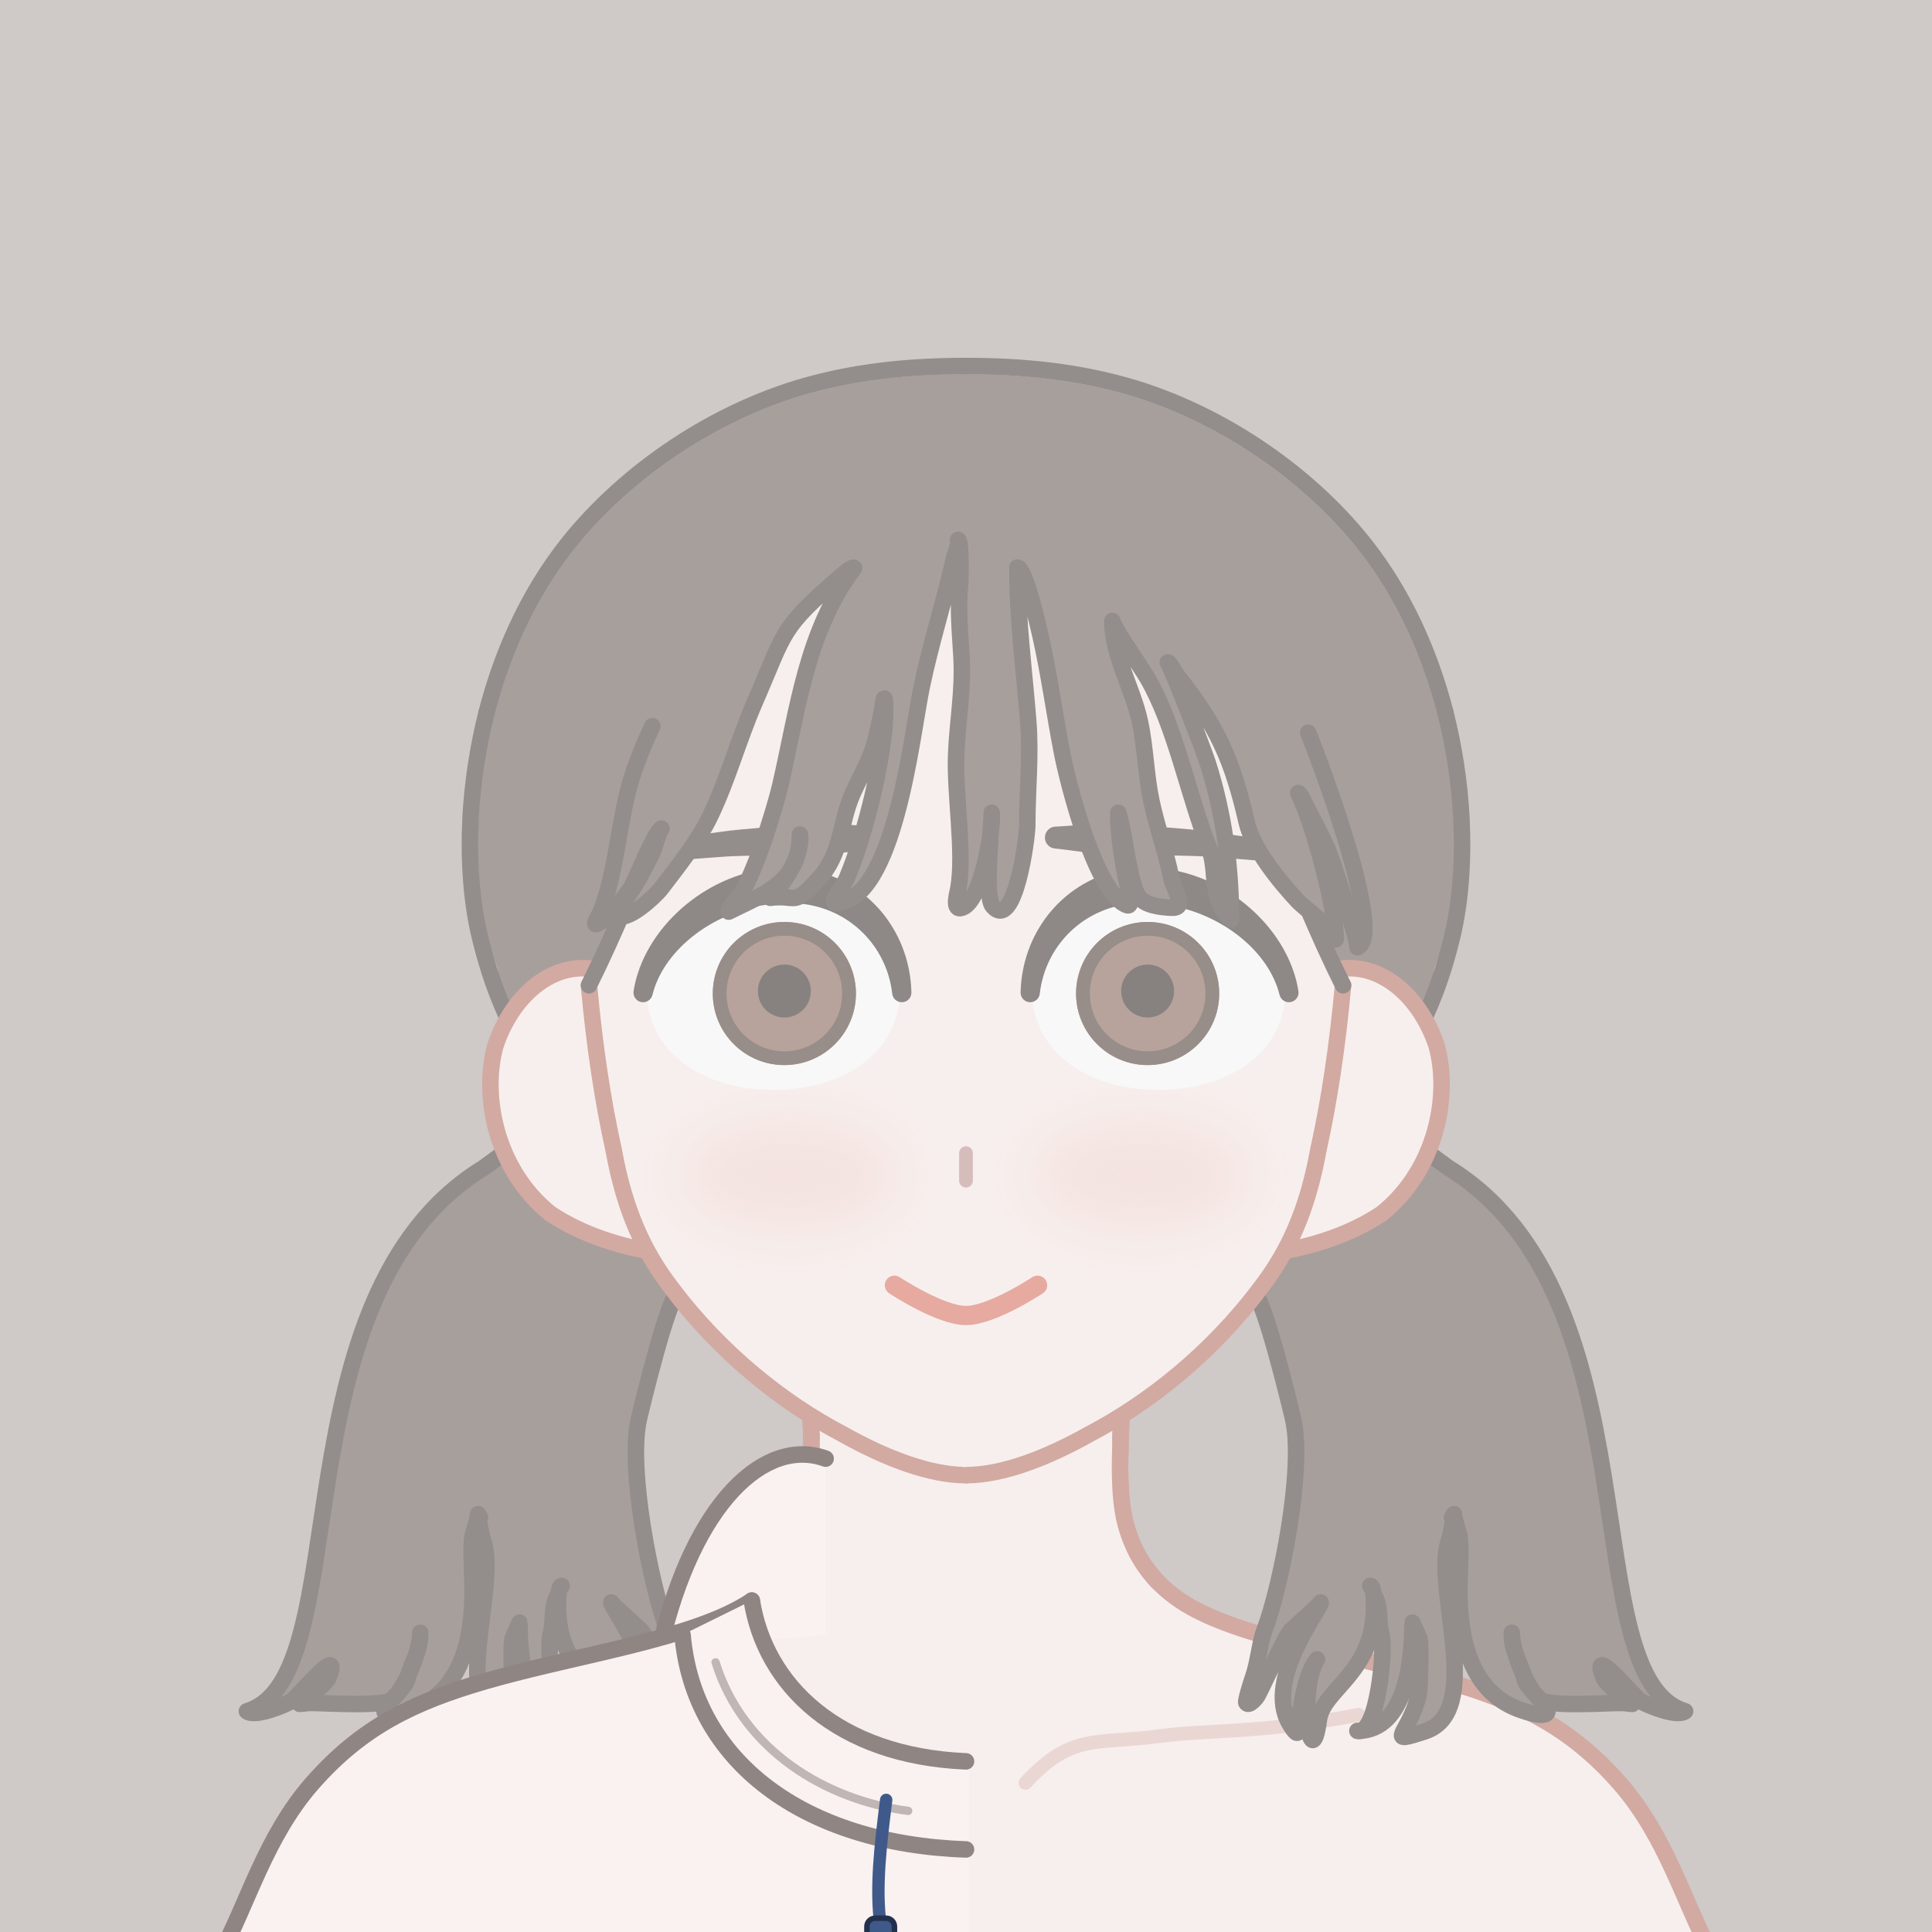
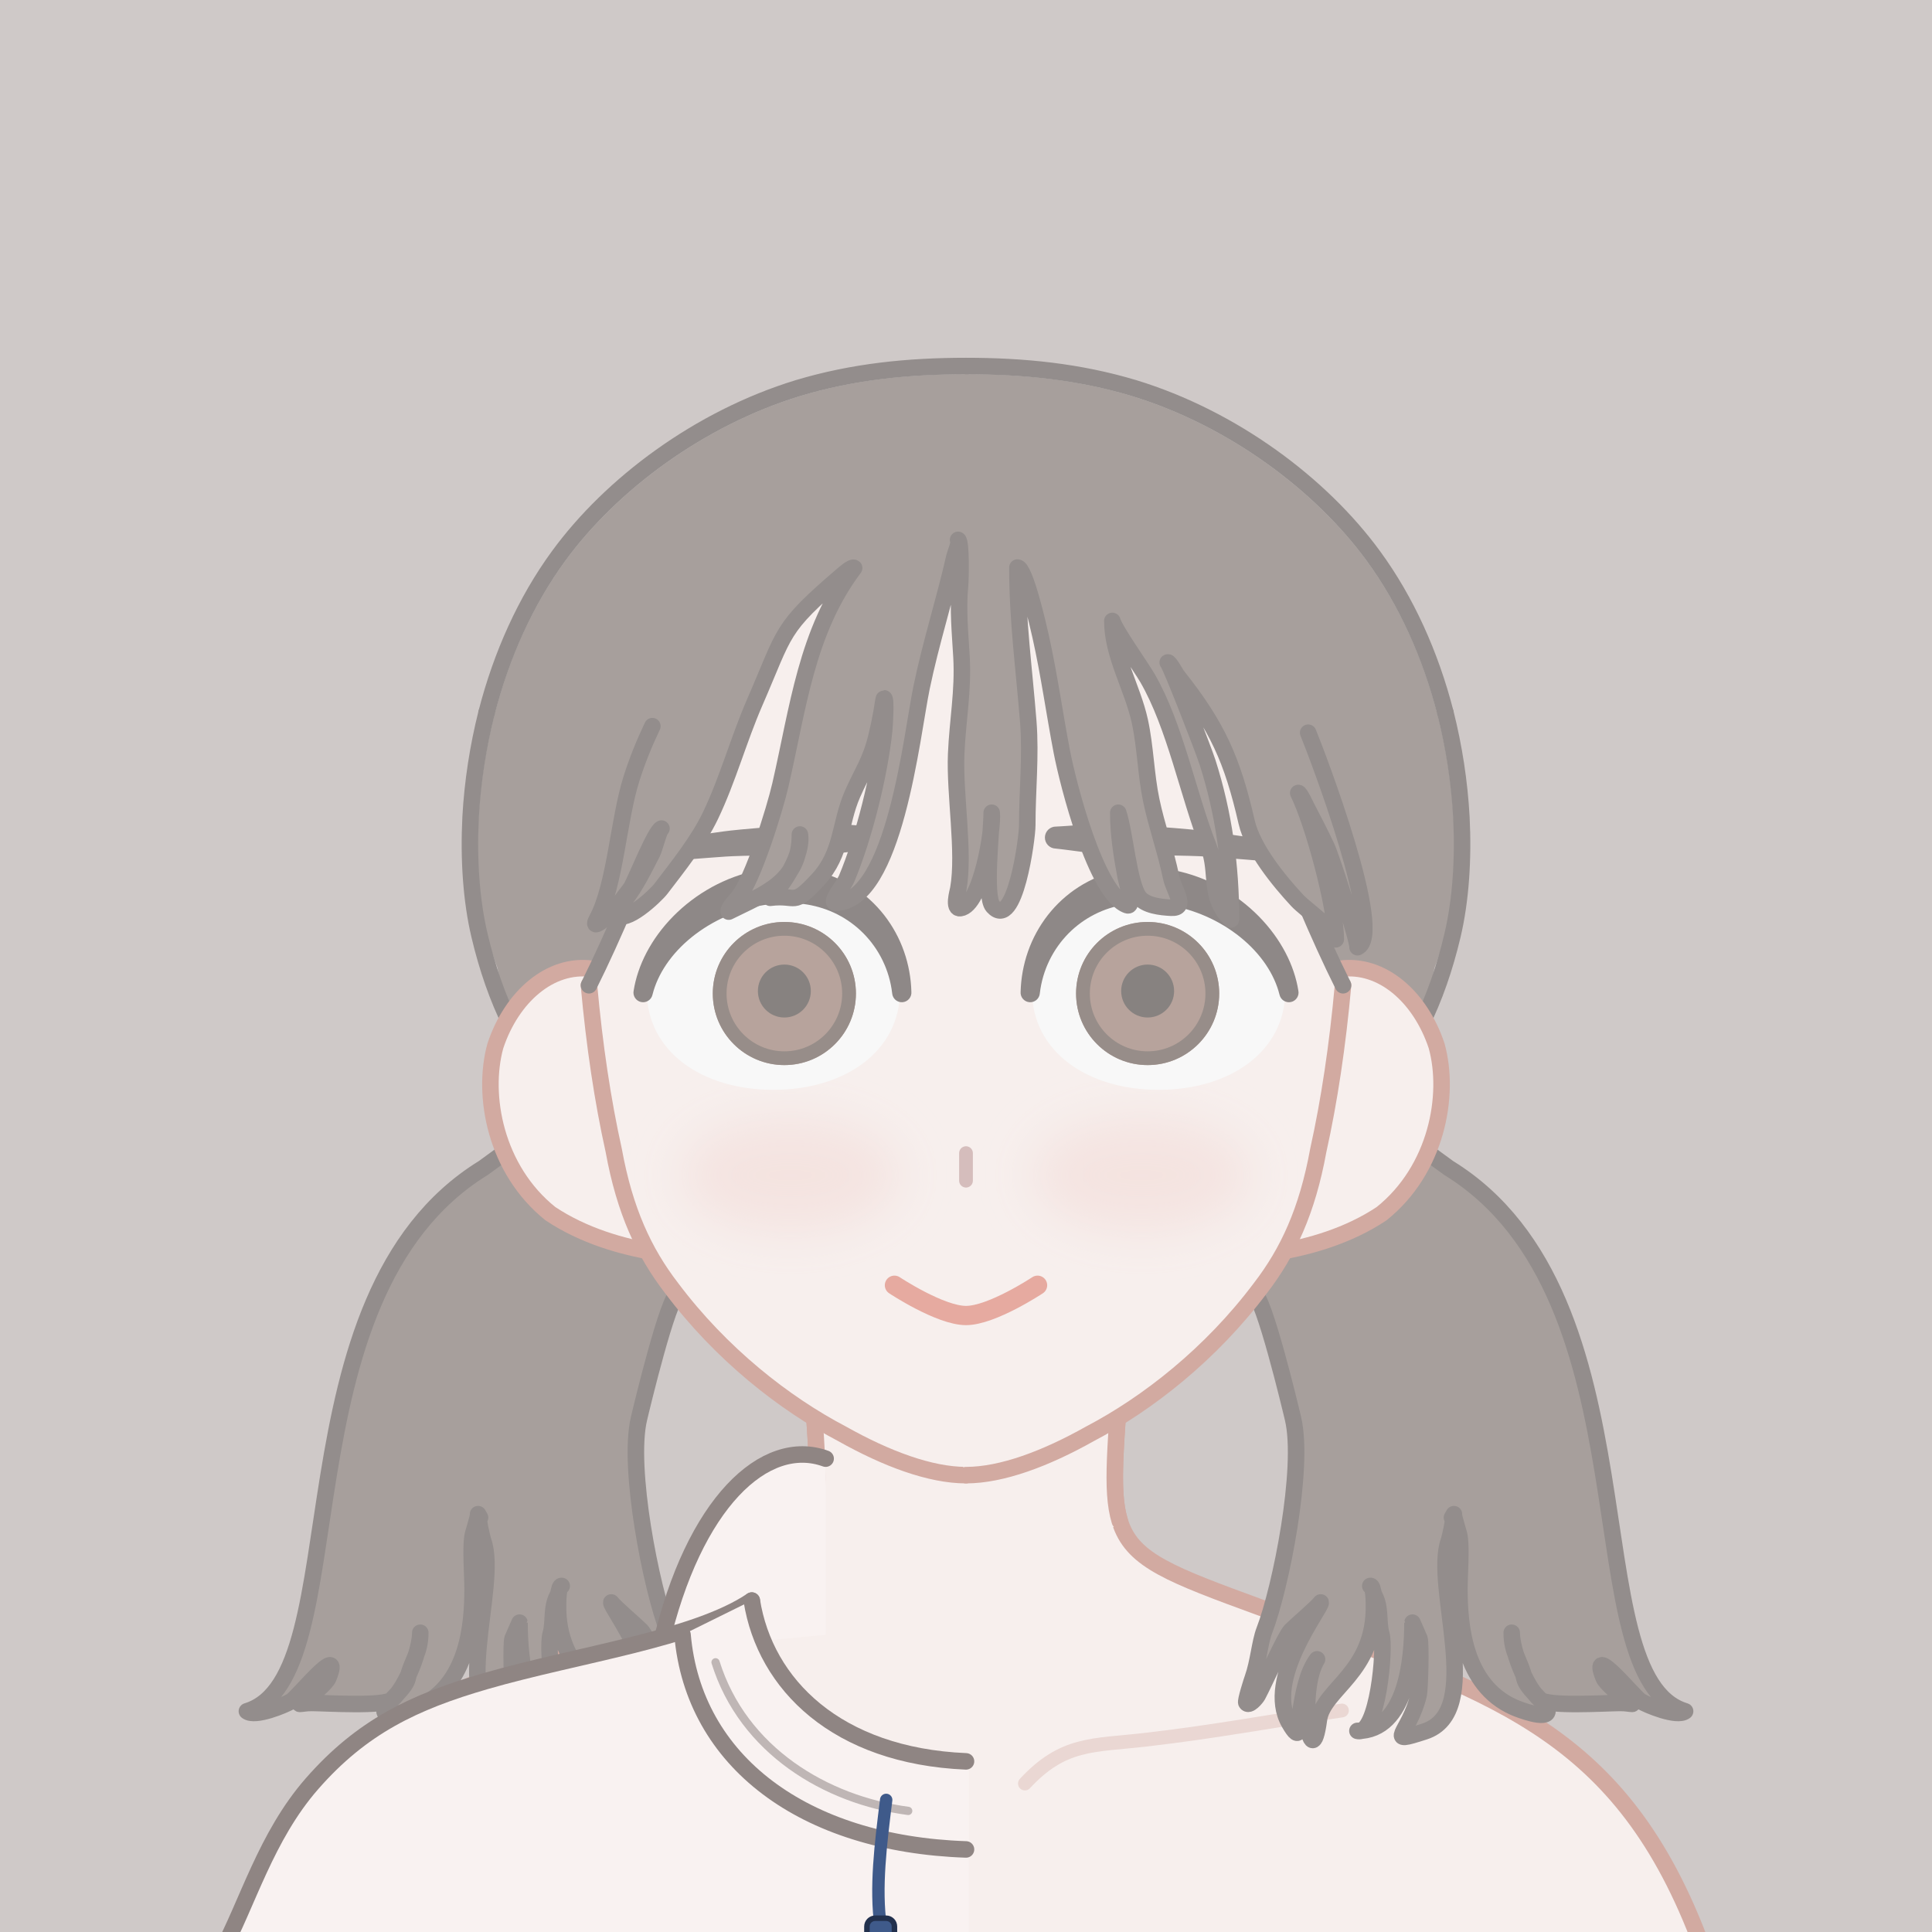
<svg xmlns="http://www.w3.org/2000/svg" width="702" height="702" viewBox="0 0 702 702">
  <g id="_ref">
    <g opacity="0.5">
      <defs>
        <clipPath id="makeup-blush-clip-path-31">
          <path d="M215.154 389.2 L359.154 389.2 L359.154 464.8 L215.154 464.8 Z" />
        </clipPath>
        <filter id="makeup-blush-filter-11" filterUnits="userSpaceOnUse" x="218.154" y="377" width="138" height="100" color-interpolation-filters="sRGB">
          <feGaussianBlur in="SourceGraphic" stdDeviation="9" color-interpolation-filters="linearRGB" />
        </filter>
        <clipPath id="cg-eye1">
          <path d="M242 360 C242 338 262 326 288 326 C314 326 334 338 334 360 C334 382 314 396 288 396 C262 396 242 382 242 360 Z" fill="#ffffff" />
        </clipPath>
      </defs>
      <rect width="702" height="702" fill="#ada19f" />
      <g data-layer="body">
        <g>
          <g>
-             <path d="M296 490 L298 522 C293.615 554.385 304.615 564.885 259.333 589.667 L210.333 604.167 C118.615 622.385 119.615 639.385 96.5 675.5 L80.5 709 L352 712 L352 490 Z" fill="#fdeeea" />
-             <path d="M80.177 709.772 C89.948 691.718 96.554 667.356 113.323 648.166 C131.428 627.449 150.416 618.37 176.588 610.801 C209.733 601.215 252.656 595.455 273.168 581.575 C284.163 574.134 289.86 564.776 292.817 554.408 C296.711 540.759 294.236 520.005 294.407 505.93 C294.426 504.332 294.448 497.885 294.448 490.885" fill="none" stroke="#b46352" stroke-width="6" stroke-linecap="round" stroke-linejoin="round" />
-             <path d="M208.379 623.077 C244.052 629.981 262.383 628.387 280.56 630.815 C304.003 633.947 312.488 629.53 329.417 647.841" fill="none" stroke="#b46352" stroke-width="5" stroke-linecap="round" opacity="0.35" />
-           </g>
-         </g>
-         <g transform="translate(702 0) scale(-1 1)">
-           <g>
-             <path d="M296 490 L298 522 C293.615 554.385 304.615 564.885 259.333 589.667 L210.333 604.167 C118.615 622.385 119.615 639.385 96.5 675.5 L80.5 709 L352 712 L352 490 Z" fill="#fdeeea" />
-             <path d="M80.177 709.772 C89.948 691.718 96.554 667.356 113.323 648.166 C131.428 627.449 150.416 618.37 176.588 610.801 C209.733 601.215 252.656 595.455 273.168 581.575 C284.163 574.134 289.86 564.776 292.817 554.408 C296.711 540.759 294.236 520.005 294.407 505.93 C294.426 504.332 294.448 497.885 294.448 490.885" fill="none" stroke="#b46352" stroke-width="6" stroke-linecap="round" stroke-linejoin="round" />
-             <path d="M208.379 623.077 C244.052 629.981 262.383 628.387 280.56 630.815 C304.003 633.947 312.488 629.53 329.417 647.841" fill="none" stroke="#b46352" stroke-width="5" stroke-linecap="round" opacity="0.35" />
+             <path d="M295.671 489.536 C295.86 492.716 296.144 496.116 296.464 499.642 C297.826 514.657 301.926 539.769 294.878 553.441 C290.261 562.398 280.92 569.129 263.403 576.878 C201.389 604.31 121.546 617.454 90.97 686.317 C84.138 701.704 75.573 709.986 91.684 710.505 C172.929 713.121 257.936 710.936 339.784 711.863 C343.856 711.909 347.928 711.955 352 712 L352 490 C333.295 490 314.238 489.776 295.671 489.536 Z" fill="#fdeeea" />
+             <path d="M82.239 710.936 C110.769 630.434 156.416 616.431 231.1 588.839 C305.46 561.366 299.091 568.122 294.374 492.286 C294.334 491.649 294.298 491.019 294.267 490.397" fill="none" stroke="#b46352" stroke-width="6" stroke-linecap="round" stroke-linejoin="round" />
+             <path d="M214.397 621.514 C239.223 625.184 260.265 629.212 285.965 632.16 C304.952 634.337 315.621 632.997 329.595 648.055" fill="none" stroke="#b46352" stroke-width="5" stroke-linecap="round" opacity="0.35" />
+           </g>
+         </g>
+         <g transform="translate(702 0) scale(-1 1)">
+           <g>
+             <path d="M295.671 489.536 C295.86 492.716 296.144 496.116 296.464 499.642 C297.826 514.657 301.926 539.769 294.878 553.441 C290.261 562.398 280.92 569.129 263.403 576.878 C201.389 604.31 121.546 617.454 90.97 686.317 C84.138 701.704 75.573 709.986 91.684 710.505 C172.929 713.121 257.936 710.936 339.784 711.863 C343.856 711.909 347.928 711.955 352 712 L352 490 C333.295 490 314.238 489.776 295.671 489.536 Z" fill="#fdeeea" />
+             <path d="M82.239 710.936 C110.769 630.434 156.416 616.431 231.1 588.839 C305.46 561.366 299.091 568.122 294.374 492.286 C294.334 491.649 294.298 491.019 294.267 490.397" fill="none" stroke="#b46352" stroke-width="6" stroke-linecap="round" stroke-linejoin="round" />
+             <path d="M214.397 621.514 C239.223 625.184 260.265 629.212 285.965 632.16 C304.952 634.337 315.621 632.997 329.595 648.055" fill="none" stroke="#b46352" stroke-width="5" stroke-linecap="round" opacity="0.35" />
          </g>
        </g>
      </g>
      <g data-layer="skinNeck">
        <g>
          <g>
-             <path d="M352 577.869 L352 490 L296 490 L298 522 C294.607 547.062 300.427 559.017 282.246 574.628" fill="#fdeeea" />
-             <path d="M281.339 574.764 C287.189 568.716 290.703 561.82 292.817 554.408 C296.711 540.759 294.236 520.005 294.407 505.93 C294.426 504.332 294.448 497.885 294.448 490.885" fill="none" stroke="#b46352" stroke-width="6" stroke-linecap="round" stroke-linejoin="round" />
-           </g>
-         </g>
-         <g transform="translate(702 0) scale(-1 1)">
-           <g>
-             <path d="M352 577.869 L352 490 L296 490 L298 522 C294.607 547.062 300.427 559.017 282.246 574.628" fill="#fdeeea" />
-             <path d="M281.339 574.764 C287.189 568.716 290.703 561.82 292.817 554.408 C296.711 540.759 294.236 520.005 294.407 505.93 C294.426 504.332 294.448 497.885 294.448 490.885" fill="none" stroke="#b46352" stroke-width="6" stroke-linecap="round" stroke-linejoin="round" />
+             <path d="M296.464 499.642 C296.144 496.116 295.86 492.716 295.671 489.536 C314.238 489.776 333.295 490 352 490 L352 562.636 L351.354 562.564 L345.706 561.869 C333.876 560.36 321.926 558.6 310.081 557.018 C306.575 556.55 293.84 555.879 295.498 552.147 C301.677 538.233 297.784 514.195 296.464 499.642 Z" fill="#fdeeea" />
+             <path d="M295.107 552.726 C298.619 541.358 296.351 524.081 294.374 492.286" fill="none" stroke="#b46352" stroke-width="6" stroke-linecap="round" stroke-linejoin="round" />
+           </g>
+         </g>
+         <g transform="translate(702 0) scale(-1 1)">
+           <g>
+             <path d="M296.464 499.642 C296.144 496.116 295.86 492.716 295.671 489.536 C314.238 489.776 333.295 490 352 490 L352 562.636 L351.354 562.564 L345.706 561.869 C333.876 560.36 321.926 558.6 310.081 557.018 C306.575 556.55 293.84 555.879 295.498 552.147 C301.677 538.233 297.784 514.195 296.464 499.642 Z" fill="#fdeeea" />
+             <path d="M295.107 552.726 C298.619 541.358 296.351 524.081 294.374 492.286" fill="none" stroke="#b46352" stroke-width="6" stroke-linecap="round" stroke-linejoin="round" />
          </g>
        </g>
      </g>
      <g data-layer="hairMid">
        <g>
          <g>
            <path d="M246.346 470.051 C252.058 457.884 251.33 448.199 243.07 434.669 C238.956 426.719 237.325 420.839 228.711 415.289 C206.623 401.069 195.92 409.499 175.625 424.389 C99.328 471.409 130.552 609.403 89.711 621.793 C92.696 624.063 103.403 619.583 105.822 618.153 C108.255 616.713 124.757 596.133 119.336 609.653 C118.582 611.533 113.631 615.683 111.427 617.133 C106.635 620.283 109.057 618.723 113.403 618.773 C118.927 618.823 139.489 620.153 142.388 617.583 C147.818 612.773 152.711 599.273 152.711 593.263 C152.711 600.773 149.385 603.763 148.149 609.773 C147.304 613.873 139.593 619.023 139.706 621.733 C139.843 625.043 149.803 621.283 151.883 620.363 C170.299 612.233 171.711 589.693 171.711 577.413 C171.711 572.163 170.979 563.063 171.67 558.353 C171.876 556.953 173.9 551.093 173.711 550.173 C173.96 550.589 174.197 551.005 174.421 551.422 L174.11 550.922 C173.439 551.258 175.192 558.829 175.579 559.922 C181.477 576.576 162.297 622.015 184.409 629.153 C199.261 633.947 190.038 630.137 186.546 615.971 C186.03 613.875 185.61 597.159 186.226 595.409 C186.446 594.785 188.796 589.666 188.777 589.589 C188.777 602.195 190.785 628.922 208.777 628.922 C201.455 630.753 198.534 598.933 200.068 593.773 C201.338 589.499 200.169 584.271 202.538 579.84 C203.243 578.52 203.238 576.081 204.11 576.256 C202.849 576.003 202.797 581.895 202.777 582.922 C202.285 607.842 221.252 613.552 222.777 624.922 C225.695 646.676 230.392 614.04 223.444 602.922 C227.157 607.873 228.466 615.721 229.444 621.589 C230.324 626.871 228.975 634.026 233.57 626.033 C242.692 610.164 221.67 584.015 222.11 582.256 C223.525 584.142 230.728 590.225 232.983 592.471 C235.024 594.505 242.514 611.398 245.016 616.038 C245.475 616.889 248.24 620.248 249.146 618.672 C249.502 618.052 247.263 611.007 246.804 609.719 C244.719 603.857 244.271 596.797 242.595 592.453 C236.61 576.947 227.965 533.366 232.163 515.515 C233.177 511.198 242.851 470.916 246.346 470.051 Z" fill="#5d4e48" stroke="#352a27" stroke-width="6" stroke-linecap="round" stroke-linejoin="round" />
          </g>
        </g>
        <g transform="translate(702 0) scale(-1 1)">
          <g>
            <path d="M246.346 470.051 C252.058 457.884 251.33 448.199 243.07 434.669 C238.956 426.719 237.325 420.839 228.711 415.289 C206.623 401.069 195.92 409.499 175.625 424.389 C99.328 471.409 130.552 609.403 89.711 621.793 C92.696 624.063 103.403 619.583 105.822 618.153 C108.255 616.713 124.757 596.133 119.336 609.653 C118.582 611.533 113.631 615.683 111.427 617.133 C106.635 620.283 109.057 618.723 113.403 618.773 C118.927 618.823 139.489 620.153 142.388 617.583 C147.818 612.773 152.711 599.273 152.711 593.263 C152.711 600.773 149.385 603.763 148.149 609.773 C147.304 613.873 139.593 619.023 139.706 621.733 C139.843 625.043 149.803 621.283 151.883 620.363 C170.299 612.233 171.711 589.693 171.711 577.413 C171.711 572.163 170.979 563.063 171.67 558.353 C171.876 556.953 173.9 551.093 173.711 550.173 C173.96 550.589 174.197 551.005 174.421 551.422 L174.11 550.922 C173.439 551.258 175.192 558.829 175.579 559.922 C181.477 576.576 162.297 622.015 184.409 629.153 C199.261 633.947 190.038 630.137 186.546 615.971 C186.03 613.875 185.61 597.159 186.226 595.409 C186.446 594.785 188.796 589.666 188.777 589.589 C188.777 602.195 190.785 628.922 208.777 628.922 C201.455 630.753 198.534 598.933 200.068 593.773 C201.338 589.499 200.169 584.271 202.538 579.84 C203.243 578.52 203.238 576.081 204.11 576.256 C202.849 576.003 202.797 581.895 202.777 582.922 C202.285 607.842 221.252 613.552 222.777 624.922 C225.695 646.676 230.392 614.04 223.444 602.922 C227.157 607.873 228.466 615.721 229.444 621.589 C230.324 626.871 228.975 634.026 233.57 626.033 C242.692 610.164 221.67 584.015 222.11 582.256 C223.525 584.142 230.728 590.225 232.983 592.471 C235.024 594.505 242.514 611.398 245.016 616.038 C245.475 616.889 248.24 620.248 249.146 618.672 C249.502 618.052 247.263 611.007 246.804 609.719 C244.719 603.857 244.271 596.797 242.595 592.453 C236.61 576.947 227.965 533.366 232.163 515.515 C233.177 511.198 242.851 470.916 246.346 470.051 Z" fill="#5d4e48" stroke="#352a27" stroke-width="6" stroke-linecap="round" stroke-linejoin="round" />
          </g>
        </g>
      </g>
      <g data-layer="hairBase">
        <g>
          <g>
            <path d="M352 381.448 L352 135.951 L351.016 135.951 C330.344 135.951 310.656 137.919 290.968 143.826 C255.53 154.654 224.03 178.279 205.327 203.873 C186.623 229.467 175.795 262.936 173.826 297.39 C172.842 317.077 174.811 336.765 180.717 351.531 C182.027 358.081 184.209 364.632 187.262 370.602 C187.365 370.682 201.168 393.038 203.562 396.448 C204.832 398.257 211.612 404.019 213.517 405.842 C223.248 415.153 227.833 417.061 239.562 423.948 C253.821 432.321 287.168 441.633 303.192 437.819 C328.028 431.907 350.54 430.17 351.074 398.222 C351.102 396.519 351.452 381.949 352 381.448 Z" fill="#5d4e48" />
          </g>
          <g>
            <path d="M351 133 C330 133 310 135 290 141 C254 152 222 176 203 202 C191 218.4 182.2 238 176.8 259" fill="none" stroke="#352a27" stroke-width="6" stroke-linecap="round" stroke-linejoin="round" />
          </g>
          <g>
            <path d="M176.8 259 C173.7 271.3 171.7 284.1 171 297 C170.247 312.067 171.196 327.134 174.275 340.064 C179.731 362.97 189.199 384.12 205.639 400.625 C218.159 413.194 231.61 422.103 248.042 428.491 C248.47 428.658 248.896 428.816 249.319 428.964 C252.635 430.122 260.334 430.818 262.896 432.282" fill="none" stroke="#352a27" stroke-width="6" stroke-linecap="round" stroke-linejoin="round" />
          </g>
        </g>
        <g transform="translate(702 0) scale(-1 1)">
          <g>
            <path d="M352 381.448 L352 135.951 L351.016 135.951 C330.344 135.951 310.656 137.919 290.968 143.826 C255.53 154.654 224.03 178.279 205.327 203.873 C186.623 229.467 175.795 262.936 173.826 297.39 C172.842 317.077 174.811 336.765 180.717 351.531 C182.027 358.081 184.209 364.632 187.262 370.602 C187.365 370.682 201.168 393.038 203.562 396.448 C204.832 398.257 211.612 404.019 213.517 405.842 C223.248 415.153 227.833 417.061 239.562 423.948 C253.821 432.321 287.168 441.633 303.192 437.819 C328.028 431.907 350.54 430.17 351.074 398.222 C351.102 396.519 351.452 381.949 352 381.448 Z" fill="#5d4e48" />
          </g>
          <g>
            <path d="M351 133 C330 133 310 135 290 141 C254 152 222 176 203 202 C191 218.4 182.2 238 176.8 259" fill="none" stroke="#352a27" stroke-width="6" stroke-linecap="round" stroke-linejoin="round" />
          </g>
          <g>
            <path d="M176.8 259 C173.7 271.3 171.7 284.1 171 297 C170.247 312.067 171.196 327.134 174.275 340.064 C179.731 362.97 189.199 384.12 205.639 400.625 C218.159 413.194 231.61 422.103 248.042 428.491 C248.47 428.658 248.896 428.816 249.319 428.964 C252.635 430.122 260.334 430.818 262.896 432.282" fill="none" stroke="#352a27" stroke-width="6" stroke-linecap="round" stroke-linejoin="round" />
          </g>
        </g>
      </g>
      <g data-layer="ear">
        <g>
          <g>
            <path d="M215 352 C200 350 186 362 180 380 C175 398 180 425 200 441 C212 449 226 453 238 455 L225 380 Z" fill="#fdeeea" />
            <path d="M215 352 C200 350 186 362 180 380 C175 398 180 425 200 441 C212 449 226 453 238 455" fill="none" stroke="#b46352" stroke-width="6" stroke-linecap="round" stroke-linejoin="round" />
          </g>
        </g>
        <g transform="translate(702 0) scale(-1 1)">
          <g>
            <path d="M215 352 C200 350 186 362 180 380 C175 398 180 425 200 441 C212 449 226 453 238 455 L225 380 Z" fill="#fdeeea" />
            <path d="M215 352 C200 350 186 362 180 380 C175 398 180 425 200 441 C212 449 226 453 238 455" fill="none" stroke="#b46352" stroke-width="6" stroke-linecap="round" stroke-linejoin="round" />
          </g>
        </g>
      </g>
      <g data-layer="face">
        <g>
          <g>
            <path d="M352 200 L351 200 C322 200 296 208 278 228 C262 246 250 272 240 298 C232 318 223 340 214 358 C216 380 219 400 223 418 C227 440 234 455 244 468 C262 492 285 510 306 521 C322 530 338 536 351 536 L352 536 Z" fill="#fdeeea" />
            <path d="M214 358 C216 380 219 400 223 418 C227 440 234 455 244 468 C262 492 285 510 306 521 C322 530 338 536 351 536" fill="none" stroke="#b46352" stroke-width="6" stroke-linecap="round" stroke-linejoin="round" />
          </g>
        </g>
        <g transform="translate(702 0) scale(-1 1)">
          <g>
            <path d="M352 200 L351 200 C322 200 296 208 278 228 C262 246 250 272 240 298 C232 318 223 340 214 358 C216 380 219 400 223 418 C227 440 234 455 244 468 C262 492 285 510 306 521 C322 530 338 536 351 536 L352 536 Z" fill="#fdeeea" />
            <path d="M214 358 C216 380 219 400 223 418 C227 440 234 455 244 468 C262 492 285 510 306 521 C322 530 338 536 351 536" fill="none" stroke="#b46352" stroke-width="6" stroke-linecap="round" stroke-linejoin="round" />
          </g>
        </g>
      </g>
      <g data-layer="makeup">
        <g>
          <g>
            <g clip-path="url(#makeup-blush-clip-path-31)">
              <g filter="url(#makeup-blush-filter-11)">
                <ellipse cx="287.154" cy="427" rx="40" ry="21" fill="#f3bfb8" opacity="0.5" />
              </g>
            </g>
          </g>
        </g>
        <g transform="translate(702 0) scale(-1 1)">
          <g>
            <g clip-path="url(#makeup-blush-clip-path-31)">
              <g filter="url(#makeup-blush-filter-11)">
                <ellipse cx="287.154" cy="427" rx="40" ry="21" fill="#f3bfb8" opacity="0.5" />
              </g>
            </g>
          </g>
        </g>
      </g>
      <g data-layer="mouth">
        <g>
          <path d="M351 419 L351 429" fill="none" stroke="#b98a88" stroke-width="5" stroke-linecap="round" />
        </g>
        <g>
          <path d="M325 467 C325 467 341.59 478 351 478 C360.41 478 377 467 377 467" fill="none" stroke="#dc6450" stroke-width="7" stroke-linecap="round" stroke-linejoin="round" />
        </g>
      </g>
      <g data-layer="eye">
        <g transform="translate(285 361) scale(1) translate(-292 -361)">
          <path d="M242 360 C242 338 262 326 288 326 C314 326 334 338 334 360 C334 382 314 396 288 396 C262 396 242 382 242 360 Z" fill="#ffffff" />
          <g clip-path="url(#cg-eye1)">
            <g transform="translate(292 361) scale(0.26)">
              <g transform="translate(-110 -110) scale(1)">
                <g>
                  <circle cx="110" cy="110" r="100" fill="#7e5647" />
                  <circle cx="110" cy="106.526" r="37" fill="#1e1410" />
                </g>
              </g>
            </g>
            <circle cx="292" cy="361" r="23.5" fill="none" stroke="#3e2a22" stroke-width="5" />
          </g>
          <g>
            <polygon points="237.252,359.897 237.551,358.24 237.883,356.76 237.941,356.513 238.406,354.792 238.803,353.526 238.951,353.061 239.578,351.317 239.962,350.368 240.28,349.584 241.058,347.862 241.344,347.294 241.925,346.127 242.867,344.408 242.928,344.314 243.885,342.708 244.617,341.579 244.985,341.016 246.164,339.343 246.569,338.814 247.417,337.698 248.568,336.29 248.745,336.08 250.15,334.489 250.84,333.764 251.624,332.938 253.169,331.426 253.251,331.357 254.778,329.959 255.664,329.208 256.451,328.542 258.188,327.176 258.338,327.071 259.976,325.871 260.978,325.193 261.816,324.627 263.713,323.445 263.884,323.351 265.648,322.334 266.723,321.768 267.619,321.299 269.636,320.333 269.832,320.251 271.687,319.443 272.839,318.994 273.747,318.642 275.844,317.917 276.12,317.835 277.977,317.271 279.259,316.935 280.089,316.72 282.225,316.252 282.674,316.172 284.386,315.867 285.904,315.658 286.538,315.572 288.676,315.367 289.401,315.327 290.829,315.25 292.642,315.226 293.004,315.221 295.029,315.28 296.147,315.36 297.018,315.423 298.974,315.649 299.642,315.754 300.899,315.956 302.839,316.351 303.092,316.412 304.736,316.824 306.239,317.271 306.592,317.373 308.418,318.001 309.548,318.446 310.23,318.713 311.993,319.495 312.749,319.869 313.708,320.347 315.391,321.276 315.82,321.534 317.035,322.277 318.624,323.341 318.745,323.424 320.158,324.467 321.316,325.4 321.654,325.667 323.091,326.923 323.903,327.696 324.47,328.235 325.79,329.602 326.297,330.172 327.055,331.028 328.256,332.499 328.49,332.806 329.392,334.018 330.352,335.425 330.465,335.582 331.471,337.186 332.122,338.33 332.409,338.828 333.281,340.508 333.67,341.338 334.08,342.214 334.808,343.949 334.992,344.434 335.468,345.715 336.057,347.505 336.088,347.599 336.571,349.304 336.901,350.668 337.014,351.126 337.388,352.973 337.543,353.928 337.688,354.817 337.915,356.668 337.962,357.21 338.072,358.537 338.153,360.357 338.146,361.044 338.006,361.715 337.737,362.346 337.35,362.913 336.861,363.394 336.286,363.769 335.65,364.026 334.976,364.153 334.29,364.146 333.618,364.006 332.987,363.737 332.42,363.35 331.94,362.861 331.564,362.286 331.308,361.65 331.18,360.976 330.952,359.311 330.741,358.141 330.667,357.75 330.321,356.221 330.125,355.498 329.911,354.712 329.435,353.212 329.326,352.918 328.903,351.751 328.295,350.262 328.289,350.247 332.186,348.915 328.346,350.404 327.667,348.922 327.122,347.855 326.963,347.551 326.209,346.222 325.793,345.553 325.404,344.931 324.546,343.673 324.313,343.364 323.644,342.461 322.641,341.211 326.581,338.437 322.758,341.37 322.695,341.298 321.707,340.166 320.806,339.215 320.678,339.088 319.611,338.057 318.914,337.435 318.503,337.07 317.368,336.138 316.918,335.8 316.202,335.257 315.002,334.422 314.826,334.316 313.769,333.636 312.455,332.862 312.429,332.847 315.575,328.126 312.628,332.973 311.255,332.235 310.187,331.716 309.949,331.605 308.63,331.03 307.86,330.729 307.304,330.513 305.949,330.043 305.483,329.903 304.56,329.62 303.179,329.254 303.067,329.233 301.785,328.941 300.369,328.674 300.36,328.676 298.901,328.459 297.886,328.344 297.468,328.298 296.013,328.186 295.393,328.162 294.522,328.124 292.996,328.113 292.886,328.117 291.308,328.156 290.115,328.224 289.625,328.251 287.955,328.397 287.555,328.445 286.26,328.598 284.767,328.824 284.542,328.856 282.84,329.164 282.225,329.296 281.147,329.526 279.48,329.94 279.412,329.953 277.697,330.432 276.975,330.658 276,330.962 274.294,331.56 274.289,331.557 272.589,332.208 271.847,332.519 270.917,332.909 269.253,333.675 269.166,333.715 266.483,328.557 269.341,333.62 267.607,334.487 266.89,334.872 265.995,335.352 264.409,336.278 264.333,336.322 261.3,331.723 264.49,336.215 262.858,337.24 262.157,337.711 261.347,338.255 259.821,339.363 259.808,339.373 256.523,335.37 259.946,339.255 258.454,340.418 257.716,341.032 257.083,341.559 255.762,342.739 255.685,342.806 254.501,343.949 253.647,344.833 253.301,345.188 252.159,346.459 251.834,346.845 251.082,347.752 250.048,349.104 250.03,349.127 246.472,346.733 250.12,348.988 249.134,350.389 248.514,351.347 248.254,351.743 247.457,353.088 247.132,353.691 246.724,354.451 246.056,355.833 245.922,356.135 245.462,357.208 244.942,358.578 244.909,358.668 244.488,359.962 244.081,361.436 243.865,362.087 243.527,362.684 243.078,363.203 242.537,363.625 241.924,363.933 241.262,364.116 240.578,364.166 239.897,364.081 239.246,363.865 238.649,363.527 238.13,363.078 237.708,362.537 237.4,361.924 237.218,361.262 237.168,360.578" fill="#2b201d" />
          </g>
        </g>
        <g transform="translate(702 0) scale(-1 1)">
          <g transform="translate(285 361) scale(1) translate(-292 -361)">
            <path d="M242 360 C242 338 262 326 288 326 C314 326 334 338 334 360 C334 382 314 396 288 396 C262 396 242 382 242 360 Z" fill="#ffffff" />
            <g clip-path="url(#cg-eye1)">
              <g transform="translate(292 361) scale(0.26)">
                <g transform="translate(-110 -110) scale(1)">
                  <g>
                    <circle cx="110" cy="110" r="100" fill="#7e5647" />
                    <circle cx="110" cy="106.526" r="37" fill="#1e1410" />
                  </g>
                </g>
              </g>
              <circle cx="292" cy="361" r="23.5" fill="none" stroke="#3e2a22" stroke-width="5" />
            </g>
            <g>
              <polygon points="237.252,359.897 237.551,358.24 237.883,356.76 237.941,356.513 238.406,354.792 238.803,353.526 238.951,353.061 239.578,351.317 239.962,350.368 240.28,349.584 241.058,347.862 241.344,347.294 241.925,346.127 242.867,344.408 242.928,344.314 243.885,342.708 244.617,341.579 244.985,341.016 246.164,339.343 246.569,338.814 247.417,337.698 248.568,336.29 248.745,336.08 250.15,334.489 250.84,333.764 251.624,332.938 253.169,331.426 253.251,331.357 254.778,329.959 255.664,329.208 256.451,328.542 258.188,327.176 258.338,327.071 259.976,325.871 260.978,325.193 261.816,324.627 263.713,323.445 263.884,323.351 265.648,322.334 266.723,321.768 267.619,321.299 269.636,320.333 269.832,320.251 271.687,319.443 272.839,318.994 273.747,318.642 275.844,317.917 276.12,317.835 277.977,317.271 279.259,316.935 280.089,316.72 282.225,316.252 282.674,316.172 284.386,315.867 285.904,315.658 286.538,315.572 288.676,315.367 289.401,315.327 290.829,315.25 292.642,315.226 293.004,315.221 295.029,315.28 296.147,315.36 297.018,315.423 298.974,315.649 299.642,315.754 300.899,315.956 302.839,316.351 303.092,316.412 304.736,316.824 306.239,317.271 306.592,317.373 308.418,318.001 309.548,318.446 310.23,318.713 311.993,319.495 312.749,319.869 313.708,320.347 315.391,321.276 315.82,321.534 317.035,322.277 318.624,323.341 318.745,323.424 320.158,324.467 321.316,325.4 321.654,325.667 323.091,326.923 323.903,327.696 324.47,328.235 325.79,329.602 326.297,330.172 327.055,331.028 328.256,332.499 328.49,332.806 329.392,334.018 330.352,335.425 330.465,335.582 331.471,337.186 332.122,338.33 332.409,338.828 333.281,340.508 333.67,341.338 334.08,342.214 334.808,343.949 334.992,344.434 335.468,345.715 336.057,347.505 336.088,347.599 336.571,349.304 336.901,350.668 337.014,351.126 337.388,352.973 337.543,353.928 337.688,354.817 337.915,356.668 337.962,357.21 338.072,358.537 338.153,360.357 338.146,361.044 338.006,361.715 337.737,362.346 337.35,362.913 336.861,363.394 336.286,363.769 335.65,364.026 334.976,364.153 334.29,364.146 333.618,364.006 332.987,363.737 332.42,363.35 331.94,362.861 331.564,362.286 331.308,361.65 331.18,360.976 330.952,359.311 330.741,358.141 330.667,357.75 330.321,356.221 330.125,355.498 329.911,354.712 329.435,353.212 329.326,352.918 328.903,351.751 328.295,350.262 328.289,350.247 332.186,348.915 328.346,350.404 327.667,348.922 327.122,347.855 326.963,347.551 326.209,346.222 325.793,345.553 325.404,344.931 324.546,343.673 324.313,343.364 323.644,342.461 322.641,341.211 326.581,338.437 322.758,341.37 322.695,341.298 321.707,340.166 320.806,339.215 320.678,339.088 319.611,338.057 318.914,337.435 318.503,337.07 317.368,336.138 316.918,335.8 316.202,335.257 315.002,334.422 314.826,334.316 313.769,333.636 312.455,332.862 312.429,332.847 315.575,328.126 312.628,332.973 311.255,332.235 310.187,331.716 309.949,331.605 308.63,331.03 307.86,330.729 307.304,330.513 305.949,330.043 305.483,329.903 304.56,329.62 303.179,329.254 303.067,329.233 301.785,328.941 300.369,328.674 300.36,328.676 298.901,328.459 297.886,328.344 297.468,328.298 296.013,328.186 295.393,328.162 294.522,328.124 292.996,328.113 292.886,328.117 291.308,328.156 290.115,328.224 289.625,328.251 287.955,328.397 287.555,328.445 286.26,328.598 284.767,328.824 284.542,328.856 282.84,329.164 282.225,329.296 281.147,329.526 279.48,329.94 279.412,329.953 277.697,330.432 276.975,330.658 276,330.962 274.294,331.56 274.289,331.557 272.589,332.208 271.847,332.519 270.917,332.909 269.253,333.675 269.166,333.715 266.483,328.557 269.341,333.62 267.607,334.487 266.89,334.872 265.995,335.352 264.409,336.278 264.333,336.322 261.3,331.723 264.49,336.215 262.858,337.24 262.157,337.711 261.347,338.255 259.821,339.363 259.808,339.373 256.523,335.37 259.946,339.255 258.454,340.418 257.716,341.032 257.083,341.559 255.762,342.739 255.685,342.806 254.501,343.949 253.647,344.833 253.301,345.188 252.159,346.459 251.834,346.845 251.082,347.752 250.048,349.104 250.03,349.127 246.472,346.733 250.12,348.988 249.134,350.389 248.514,351.347 248.254,351.743 247.457,353.088 247.132,353.691 246.724,354.451 246.056,355.833 245.922,356.135 245.462,357.208 244.942,358.578 244.909,358.668 244.488,359.962 244.081,361.436 243.865,362.087 243.527,362.684 243.078,363.203 242.537,363.625 241.924,363.933 241.262,364.116 240.578,364.166 239.897,364.081 239.246,363.865 238.649,363.527 238.13,363.078 237.708,362.537 237.4,361.924 237.218,361.262 237.168,360.578" fill="#2b201d" />
            </g>
          </g>
        </g>
      </g>
      <g data-layer="hairLine">
        <g>
          <g>
            <path d="M351 200 C322 200 296 208 278 228 C262 246 250 272 240 298 C232 318 223 340 214 358" fill="none" stroke="#352a27" stroke-width="6" stroke-linecap="round" stroke-linejoin="round" />
          </g>
        </g>
        <g transform="translate(702 0) scale(-1 1)">
          <g>
            <path d="M351 200 C322 200 296 208 278 228 C262 246 250 272 240 298 C232 318 223 340 214 358" fill="none" stroke="#352a27" stroke-width="6" stroke-linecap="round" stroke-linejoin="round" />
          </g>
        </g>
      </g>
      <g data-layer="brow">
        <g>
          <g transform="translate(-7 0)">
            <g>
              <g>
                <path d="M251.563 304.691 L255.184 304.191 L258.804 303.682 L262.422 303.165 L264.202 302.909 L266.052 302.647 L269.671 302.131 L269.885 302.102 L272.476 301.783 L273.478 301.681 L276.448 301.377 L277.18 301.313 L280.822 300.993 L282.158 300.878 L284.513 300.7 L288.158 300.433 L290.032 300.3 L291.841 300.188 L295.489 299.974 L299.137 299.777 L300.11 299.728 L302.817 299.614 L306.468 299.48 L307.714 299.451 L308.96 299.444 L310.208 299.458 L311.456 299.489 L312.704 299.536 L312.854 299.541 L313.976 299.599 L315.225 299.674 L316.474 299.757 L317.723 299.845 L318.973 299.935 L320.222 300.025 L321.471 300.113 L322.72 300.195 L323.969 300.27 L325.218 300.335 L326 300.389 L326.757 300.595 L327.459 300.945 L328.079 301.424 L328.594 302.016 L328.983 302.696 L329.232 303.44 L329.332 304.218 L329.277 305 L329.072 305.757 L328.722 306.459 L328.242 307.079 L327.651 307.594 L326.97 307.983 L326.227 308.232 L325.449 308.332 L324.206 308.469 L322.964 308.615 L321.721 308.77 L320.479 308.93 L319.237 309.092 L317.995 309.254 L316.753 309.414 L315.511 309.568 L314.268 309.715 L313.174 309.837 L313.048 309.852 L311.806 309.982 L310.563 310.096 L309.319 310.193 L308.075 310.27 L306.83 310.324 L303.178 310.433 L300.499 310.499 L299.554 310.524 L295.901 310.61 L292.247 310.679 L290.471 310.706 L288.629 310.744 L284.975 310.81 L282.661 310.845 L281.367 310.876 L277.713 310.959 L277.043 310.972 L274.124 311.073 L273.212 311.102 L270.782 311.231 L270.649 311.24 L267.003 311.504 L265.15 311.639 L263.368 311.774 L259.724 312.055 L256.08 312.344 L252.437 312.643 L251.653 312.652 L250.882 312.507 L250.154 312.215 L249.497 311.787 L248.937 311.239 L248.494 310.592 L248.186 309.871 L248.024 309.103 L248.015 308.319 L248.159 307.549 L248.451 306.821 L248.88 306.164 L249.428 305.603 L250.075 305.16 L250.796 304.852 Z" fill="#352a27" />
              </g>
            </g>
          </g>
        </g>
        <g transform="translate(702 0) scale(-1 1)">
          <g transform="translate(-7 0)">
            <g>
              <g>
                <path d="M251.563 304.691 L255.184 304.191 L258.804 303.682 L262.422 303.165 L264.202 302.909 L266.052 302.647 L269.671 302.131 L269.885 302.102 L272.476 301.783 L273.478 301.681 L276.448 301.377 L277.18 301.313 L280.822 300.993 L282.158 300.878 L284.513 300.7 L288.158 300.433 L290.032 300.3 L291.841 300.188 L295.489 299.974 L299.137 299.777 L300.11 299.728 L302.817 299.614 L306.468 299.48 L307.714 299.451 L308.96 299.444 L310.208 299.458 L311.456 299.489 L312.704 299.536 L312.854 299.541 L313.976 299.599 L315.225 299.674 L316.474 299.757 L317.723 299.845 L318.973 299.935 L320.222 300.025 L321.471 300.113 L322.72 300.195 L323.969 300.27 L325.218 300.335 L326 300.389 L326.757 300.595 L327.459 300.945 L328.079 301.424 L328.594 302.016 L328.983 302.696 L329.232 303.44 L329.332 304.218 L329.277 305 L329.072 305.757 L328.722 306.459 L328.242 307.079 L327.651 307.594 L326.97 307.983 L326.227 308.232 L325.449 308.332 L324.206 308.469 L322.964 308.615 L321.721 308.77 L320.479 308.93 L319.237 309.092 L317.995 309.254 L316.753 309.414 L315.511 309.568 L314.268 309.715 L313.174 309.837 L313.048 309.852 L311.806 309.982 L310.563 310.096 L309.319 310.193 L308.075 310.27 L306.83 310.324 L303.178 310.433 L300.499 310.499 L299.554 310.524 L295.901 310.61 L292.247 310.679 L290.471 310.706 L288.629 310.744 L284.975 310.81 L282.661 310.845 L281.367 310.876 L277.713 310.959 L277.043 310.972 L274.124 311.073 L273.212 311.102 L270.782 311.231 L270.649 311.24 L267.003 311.504 L265.15 311.639 L263.368 311.774 L259.724 312.055 L256.08 312.344 L252.437 312.643 L251.653 312.652 L250.882 312.507 L250.154 312.215 L249.497 311.787 L248.937 311.239 L248.494 310.592 L248.186 309.871 L248.024 309.103 L248.015 308.319 L248.159 307.549 L248.451 306.821 L248.88 306.164 L249.428 305.603 L250.075 305.16 L250.796 304.852 Z" fill="#352a27" />
              </g>
            </g>
          </g>
        </g>
      </g>
      <g data-layer="hairFront">
        <g>
          <path d="M305.733 186.817 C294.238 185.54 240.866 243.136 241.784 255.077 C240.674 255.077 237.645 262.575 237.04 263.852 C234.006 270.261 231.637 276.089 229.473 282.854 C224.722 297.701 223.528 321.784 216.907 333.952 C213.407 340.387 226.108 328.123 227.076 326.931 C230.866 322.261 234.236 315.291 237.026 309.901 C237.795 308.414 239.601 301.249 240.347 301.062 C238.166 301.789 231.236 319.065 229.51 322.228 C228.435 324.198 222.587 330.215 224.114 332.172 C227.041 335.923 238.104 325.612 240.196 322.868 C246.435 314.684 253.72 305.622 258.158 296.348 C264.504 283.087 268.361 268.689 274.232 255.207 C285.615 229.07 283.667 227.563 306.559 207.951 C307.048 207.532 310.213 204.734 310.855 205.376 C293.499 228.518 289.976 257.37 283.538 285.296 C281.488 294.185 273.607 319.587 268.207 326.141 C267.544 326.945 264.43 330.199 264.777 331.241 C277.93 324.664 290.644 320.536 290.644 303.218 C291.831 310.342 284.732 321.345 279.866 326.211 C289.86 324.962 287.816 329.767 297.21 319.63 C306.148 309.986 304.963 299.465 309.748 288.529 C313.292 280.43 316.178 276.925 318.446 267.693 C319.185 264.684 319.812 261.647 320.355 258.597 C320.424 258.212 321.049 253.73 321.241 253.739 C322.041 253.778 321.459 263.522 321.267 265.378 C319.582 281.592 313.948 304.242 307.629 319.276 C306.566 321.805 301.179 328.09 303.757 328.022 C325.032 327.462 331.26 267.224 334.852 249.846 C338.256 233.382 343.222 218.146 346.833 202.12 C347.04 201.199 348.955 196.711 348.126 196.158 C349.332 196.882 349.042 210.643 348.838 212.748 C347.986 221.541 348.873 229.957 349.364 238.732 C350.059 251.146 347.934 261.835 347.429 273.987 C346.822 288.613 350.548 309.592 348.214 322.887 C348.019 323.996 346.115 330.372 348.956 329.987 C356.523 328.961 360.983 301.091 360.341 295.314 C360.341 301.626 357.532 325.715 360.781 329.339 C368.735 338.212 373.266 304.663 373.26 299.881 C373.244 287.329 374.612 274.748 373.625 262.205 C372.119 243.085 369.682 225.736 369.682 206.217 C372.447 206.217 377.315 227.653 378.113 231.217 C381.227 245.136 383.138 259.223 385.834 273.211 C388.027 284.591 398.193 324.903 409.55 328.915 C412.213 329.855 409.257 319.897 409.014 318.59 C407.58 310.88 406.327 303.174 406.327 295.314 C408.779 302.672 410.148 320.777 413.814 325.876 C416.14 329.11 421.92 329.642 425.582 329.831 C431.62 330.142 426.496 323.463 425.524 318.748 C423.574 309.293 420.279 300.128 418.333 290.862 C416.338 281.36 416.222 271.498 414.15 262.002 C411.517 249.936 404.171 238.046 404.171 225.617 C405.173 229.13 414.446 242.077 416.925 246.355 C427.031 263.799 431.618 288.458 439.142 307.65 C442.904 317.245 438.783 325.616 447.282 334.115 C447.282 314.589 444.715 295.595 438.753 276.97 C437.283 272.379 425.183 241.242 424.29 240.706 C424.807 240.319 427.309 244.95 427.741 245.494 C442.366 263.88 447.776 276.073 452.977 298.72 C455.206 308.428 464.679 320.01 471.403 327.241 C474.338 330.396 485.364 338.029 485.364 341.3 C485.364 329.474 477.065 298.835 471.712 288.129 C472.243 287.864 474.524 292.787 474.638 293.005 C477.16 297.83 479.675 302.689 481.992 307.615 C484.148 312.198 493.676 342.547 493.268 344.174 C503.573 339.594 488.121 298.181 484.828 290.231 C478.386 274.676 474.483 257.911 467.253 242.781 C465.382 238.865 451.556 218.197 449.438 218.432 C447.864 219.831 447.717 219.032 447.38 217.507 C446.158 211.982 429.112 200.262 424.29 195.439 L425.008 195.439" fill="#5d4e48" />
          <path d="M237.04 263.852 C234.006 270.261 231.637 276.089 229.473 282.854 C224.722 297.701 223.528 321.784 216.907 333.952 C213.407 340.387 226.108 328.123 227.076 326.931 C230.866 322.261 234.236 315.291 237.026 309.901 C237.795 308.414 239.601 301.249 240.347 301.062 C238.166 301.789 231.236 319.065 229.51 322.228 C228.435 324.198 222.587 330.215 224.114 332.172 C227.041 335.923 238.104 325.612 240.196 322.868 C246.435 314.684 253.72 305.622 258.158 296.348 C264.504 283.087 268.361 268.689 274.232 255.207 C285.615 229.07 283.167 228.563 306.059 208.951 C306.548 208.532 309.713 205.734 310.355 206.376 C292.999 229.518 289.976 257.37 283.538 285.296 C281.488 294.185 273.607 319.587 268.207 326.141 C267.544 326.945 264.43 330.199 264.777 331.241 C277.93 324.664 290.644 320.536 290.644 303.218 C291.831 310.342 284.732 321.345 279.866 326.211 C289.86 324.962 287.816 329.767 297.21 319.63 C306.148 309.986 304.963 299.465 309.748 288.529 C313.292 280.43 316.178 276.925 318.446 267.693 C319.185 264.684 319.812 261.647 320.355 258.597 C320.424 258.212 321.049 253.73 321.241 253.739 C322.041 253.778 321.459 263.522 321.267 265.378 C319.582 281.592 313.948 304.242 307.629 319.276 C306.566 321.805 301.179 328.09 303.757 328.022 C325.032 327.462 331.26 267.224 334.852 249.846 C338.256 233.382 343.222 218.146 346.833 202.12 C347.04 201.199 348.955 196.711 348.126 196.158 C349.332 196.882 349.042 210.643 348.838 212.748 C347.986 221.541 348.873 229.957 349.364 238.732 C350.059 251.146 347.934 261.835 347.429 273.987 C346.822 288.613 350.548 309.592 348.214 322.887 C348.019 323.996 346.115 330.372 348.956 329.987 C356.523 328.961 360.983 301.091 360.341 295.314 C360.341 301.626 357.532 325.715 360.781 329.339 C368.735 338.212 373.266 304.663 373.26 299.881 C373.244 287.329 374.612 274.748 373.625 262.205 C372.119 243.085 369.682 225.736 369.682 206.217 C372.447 206.217 377.315 227.653 378.113 231.217 C381.227 245.136 383.138 259.223 385.834 273.211 C388.027 284.591 398.193 324.903 409.55 328.915 C412.213 329.855 409.257 319.897 409.014 318.59 C407.58 310.88 406.327 303.174 406.327 295.314 C408.779 302.672 410.148 320.777 413.814 325.876 C416.14 329.11 421.92 329.642 425.582 329.831 C431.62 330.142 426.496 323.463 425.524 318.748 C423.574 309.293 420.279 300.128 418.333 290.862 C416.338 281.36 416.222 271.498 414.15 262.002 C411.517 249.936 404.171 238.046 404.171 225.617 C405.173 229.13 414.446 242.077 416.925 246.355 C427.031 263.799 431.618 288.458 439.142 307.65 C442.904 317.245 438.783 325.616 447.282 334.115 C447.282 314.589 444.715 295.595 438.753 276.97 C437.283 272.379 425.183 241.242 424.29 240.706 C424.807 240.319 427.309 244.95 427.741 245.494 C442.366 263.88 447.776 276.073 452.977 298.72 C455.206 308.428 464.679 320.01 471.403 327.241 C474.338 330.396 485.364 338.029 485.364 341.3 C485.364 329.474 477.065 298.835 471.712 288.129 C472.243 287.864 474.524 292.787 474.638 293.005 C477.16 297.83 479.675 302.689 481.992 307.615 C484.148 312.198 493.676 342.547 493.268 344.174 C503.573 339.594 478.621 274.181 475.328 266.231" fill="none" stroke="#352a27" stroke-width="6" stroke-linecap="round" stroke-linejoin="round" />
        </g>
      </g>
    </g>
  </g>
  <g id="hairBack-half">
    <path d="M300 530 C278 522 252 546 238 600 L300 594 Z" fill="#f9f2f1" />
    <path d="M300 530 C278 522 252 546 240 598" fill="none" stroke="#8f8583" stroke-width="6" stroke-linecap="round" stroke-linejoin="round" />
  </g>
  <g id="half">
    <path d="M273.168 581.575 C252.656 595.455 209.733 601.215 176.588 610.801 C150.416 618.37 131.428 627.449 113.323 648.166 C96.554 667.356 89.948 691.718 80.177 709.772 L76 712 L352 712 L352 640 C304 638 278 612 273.168 581.575 Z" fill="#f9f2f1" />
    <path d="M273.168 581.575 C252.656 595.455 209.733 601.215 176.588 610.801 C150.416 618.37 131.428 627.449 113.323 648.166 C96.554 667.356 89.948 691.718 80.177 709.772" fill="none" stroke="#8f8583" stroke-width="6" stroke-linecap="round" stroke-linejoin="round" />
    <path d="M273.168 581.575 C278 612 304 638 352 640 L352 672 C292 670 252 640 248 594 Z" fill="#f9f2f1" />
    <path d="M273.168 581.575 C278 612 304 638 351 640" fill="none" stroke="#8f8583" stroke-width="6" stroke-linecap="round" stroke-linejoin="round" />
    <path d="M248 594 C252 640 292 670 351 672" fill="none" stroke="#8f8583" stroke-width="6" stroke-linecap="round" stroke-linejoin="round" />
    <path d="M260 604 C270 636 300 654 330 658" fill="none" stroke="#8f8583" stroke-width="3" stroke-linecap="round" stroke-linejoin="round" opacity=".55" />
    <path d="M322 654 C320 670 318 686 320 700" fill="none" stroke="#3f5a8a" stroke-width="4.5" stroke-linecap="round" stroke-linejoin="round" />
    <rect x="315" y="697" width="10" height="13" rx="3" fill="#3f5a8a" stroke="#22304d" stroke-width="2" />
  </g>
</svg>
